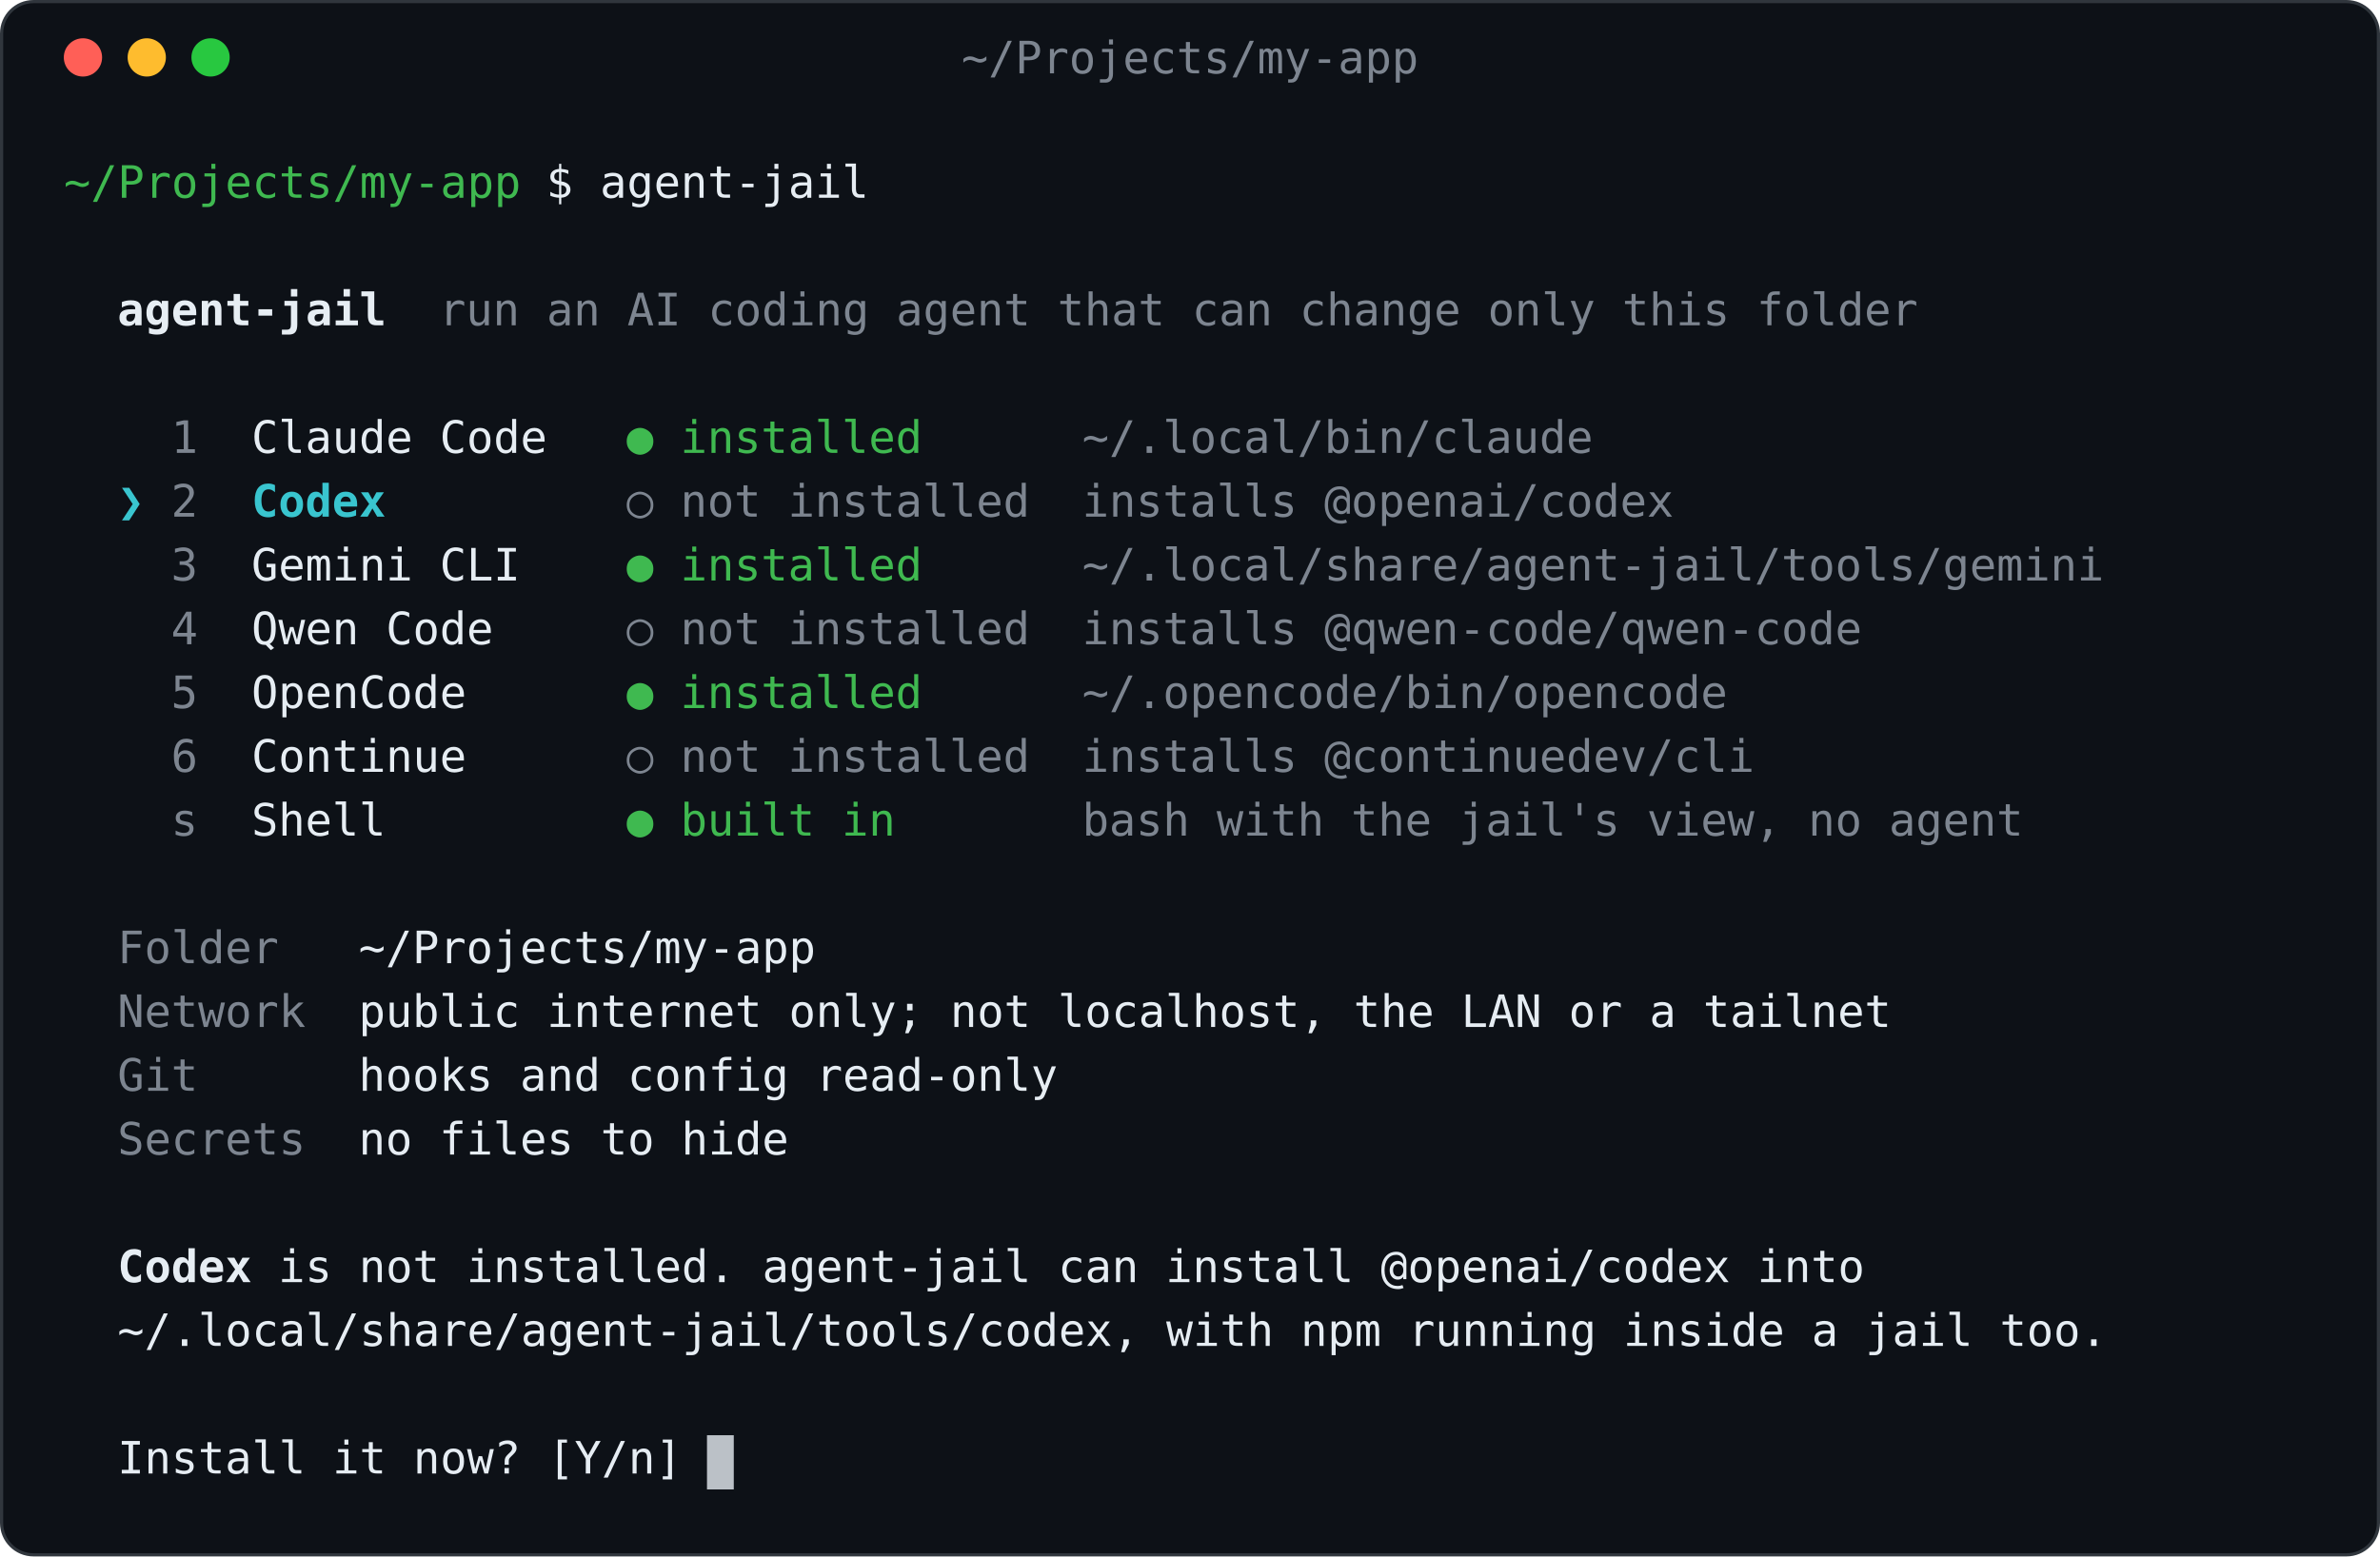
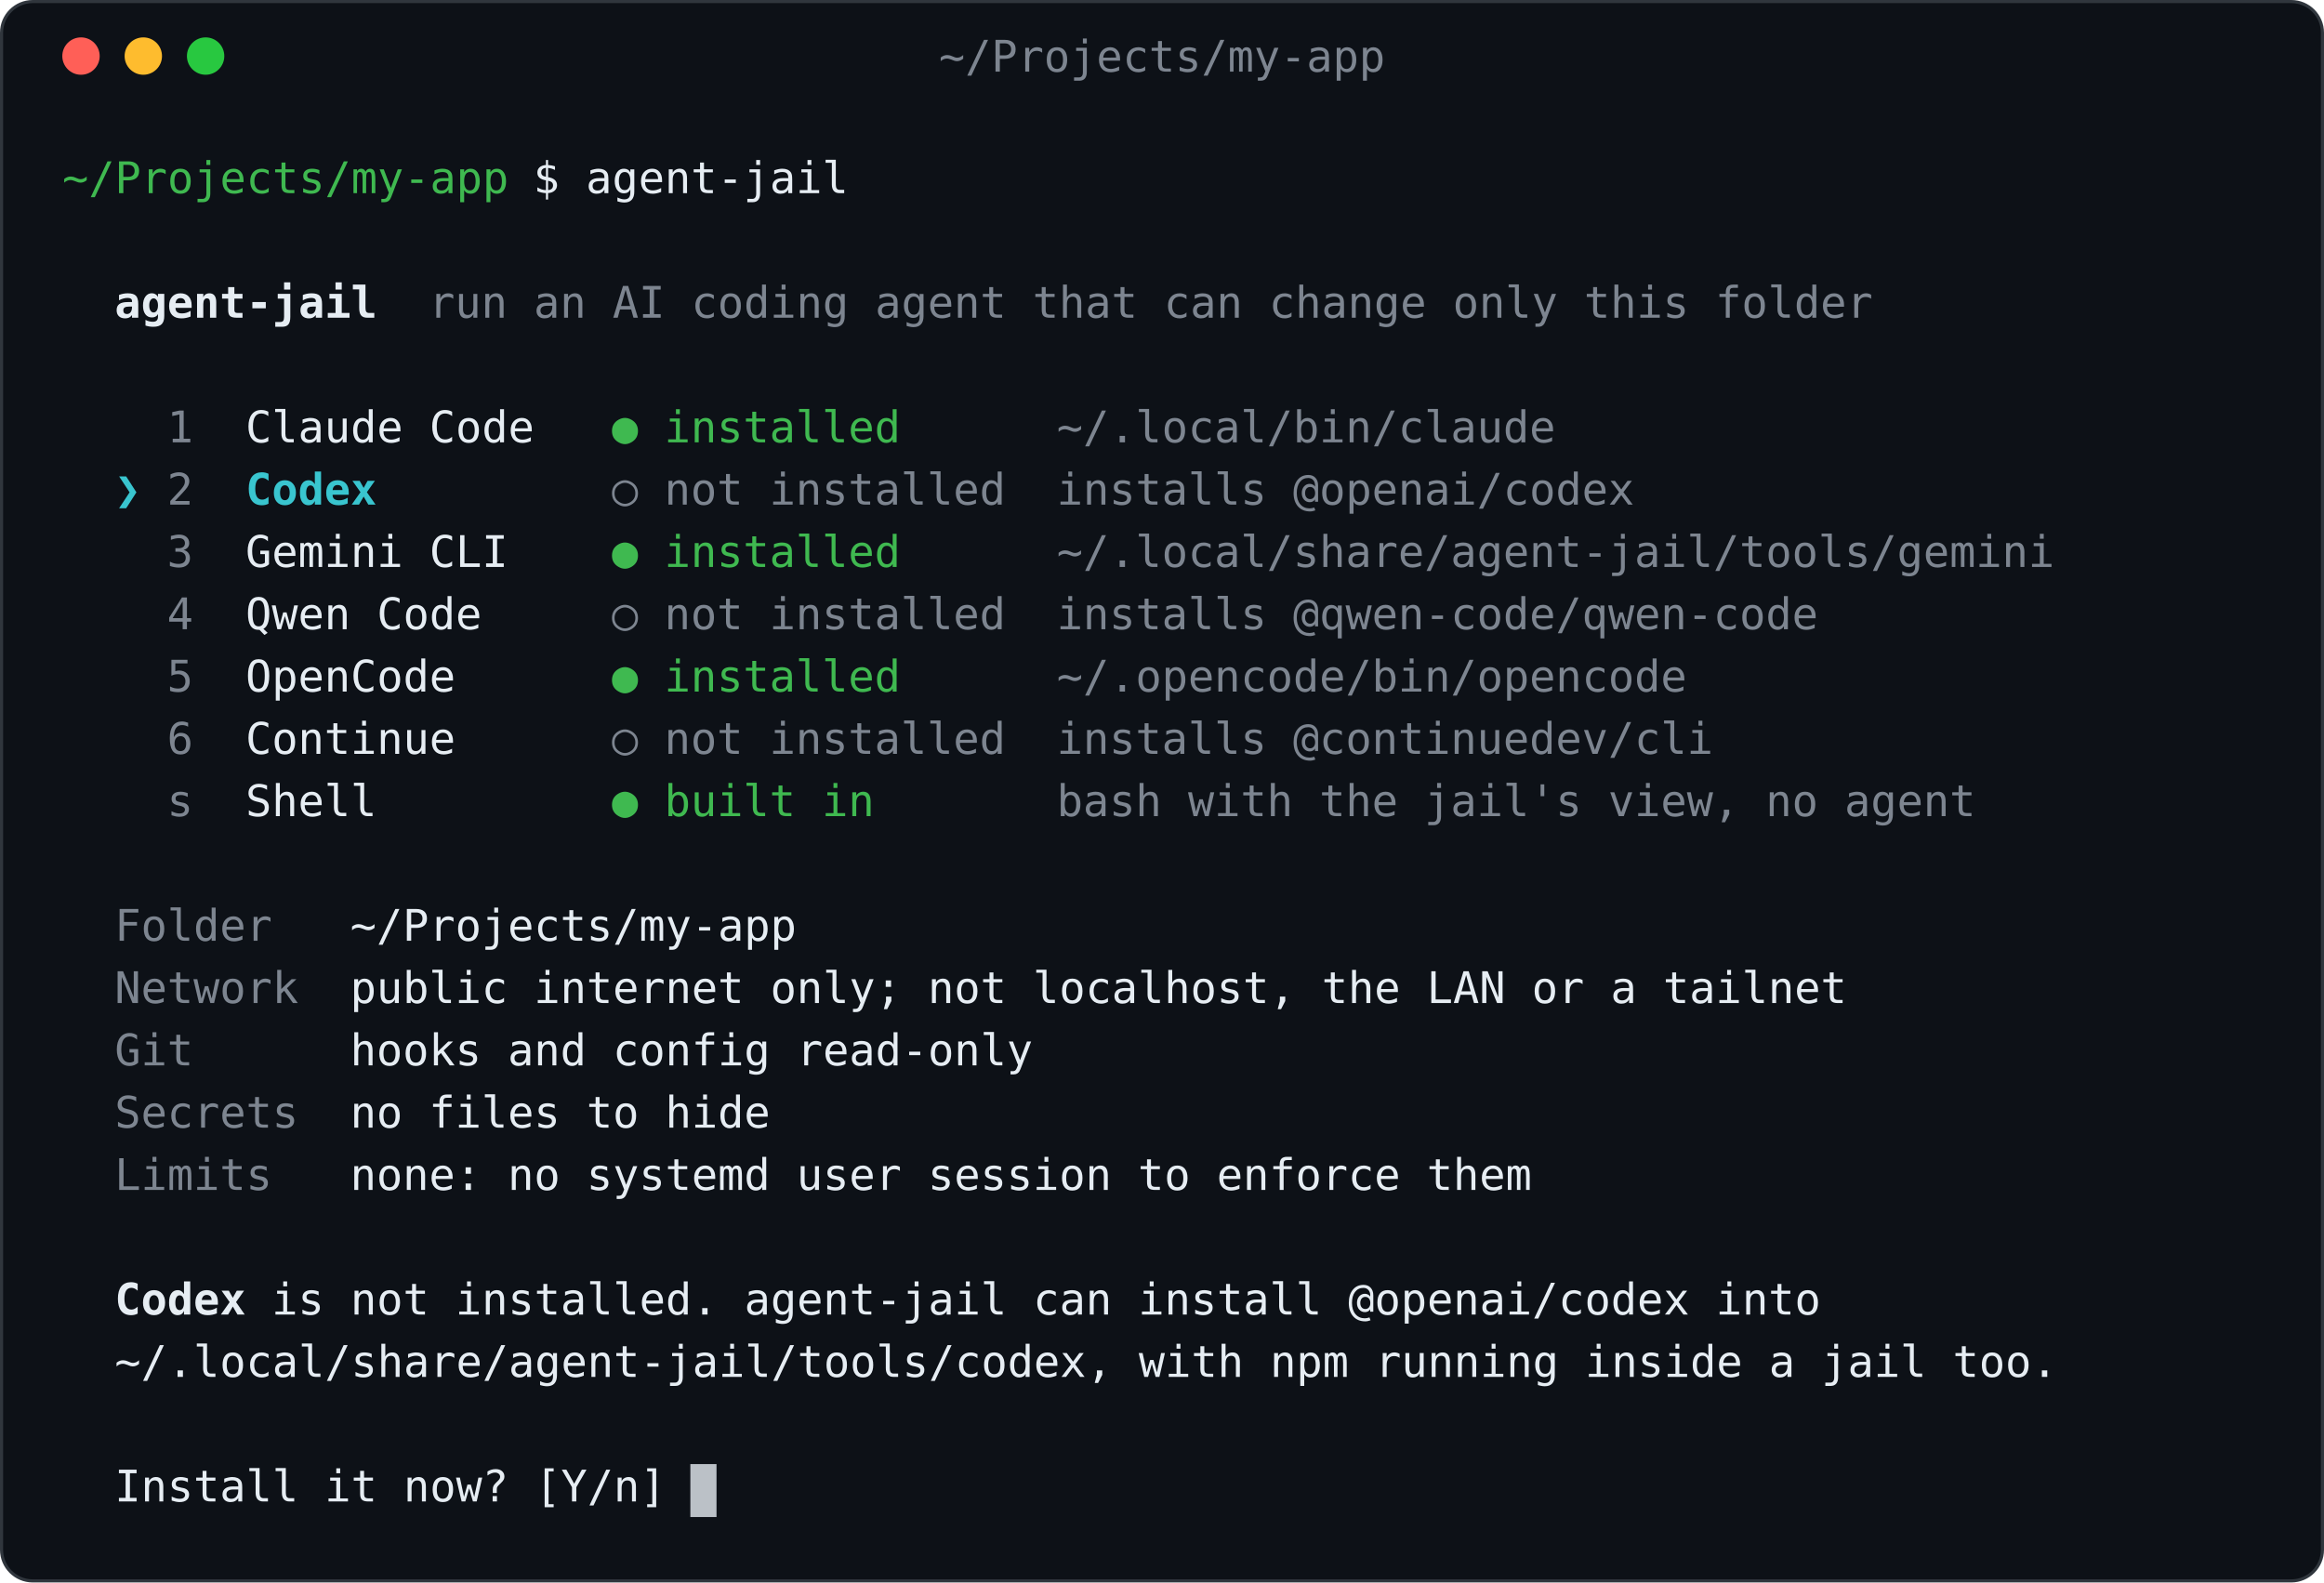
- <svg xmlns="http://www.w3.org/2000/svg" xml:space="preserve" width="746" height="488" viewBox="0 0 746 488" role="img" aria-label="The agent-jail picker: six coding agents, whether each is installed, and an offer to install Codex inside the jail">
+ <svg xmlns="http://www.w3.org/2000/svg" xml:space="preserve" width="746" height="508" viewBox="0 0 746 508" role="img" aria-label="The agent-jail picker: six coding agents, whether each is installed, and an offer to install Codex inside the jail">
  <style>text{font:14px ui-monospace, SFMono-Regular, "SF Mono", Menlo, Consolas, "DejaVu Sans Mono", "Liberation Mono", monospace;fill:#e6edf3;white-space:pre}.bold{font-weight:700}.cdim{fill:#7d8590}.c32{fill:#3fb950}.c36{fill:#39c5cf}</style>
-   <rect x="0.5" y="0.5" width="745" height="487" rx="10" fill="#0d1117" stroke="#30363d" />
+   <rect x="0.5" y="0.5" width="745" height="507" rx="10" fill="#0d1117" stroke="#30363d" />
  <circle cx="26" cy="18" r="6" fill="#ff5f57" />
  <circle cx="46" cy="18" r="6" fill="#febc2e" />
  <circle cx="66" cy="18" r="6" fill="#28c840" />
  <text x="373" y="23" text-anchor="middle" class="cdim">~/Projects/my-app</text>
  <text x="20.0" y="62" class="c32">~/Projects/my-app</text>
  <text x="171.2" y="62">$ agent-jail</text>
  <text x="36.8" y="102" class="bold">agent-jail</text>
  <text x="137.6" y="102" class="cdim">run an AI coding agent that can change only this folder</text>
  <text x="53.6" y="142" class="cdim">1</text>
  <text x="78.8" y="142">Claude Code</text>
  <text x="196.4" y="142" class="c32">● installed</text>
  <text x="339.2" y="142" class="cdim">~/.local/bin/claude</text>
  <text x="36.8" y="162" class="c36">❯</text>
  <text x="53.6" y="162" class="cdim">2</text>
  <text x="78.8" y="162" class="bold c36">Codex</text>
  <text x="196.4" y="162" class="cdim">○ not installed</text>
  <text x="339.2" y="162" class="cdim">installs @openai/codex</text>
  <text x="53.6" y="182" class="cdim">3</text>
  <text x="78.8" y="182">Gemini CLI</text>
  <text x="196.4" y="182" class="c32">● installed</text>
  <text x="339.2" y="182" class="cdim">~/.local/share/agent-jail/tools/gemini</text>
  <text x="53.6" y="202" class="cdim">4</text>
  <text x="78.8" y="202">Qwen Code</text>
  <text x="196.4" y="202" class="cdim">○ not installed</text>
  <text x="339.2" y="202" class="cdim">installs @qwen-code/qwen-code</text>
  <text x="53.6" y="222" class="cdim">5</text>
  <text x="78.8" y="222">OpenCode</text>
  <text x="196.4" y="222" class="c32">● installed</text>
  <text x="339.2" y="222" class="cdim">~/.opencode/bin/opencode</text>
  <text x="53.6" y="242" class="cdim">6</text>
  <text x="78.8" y="242">Continue</text>
  <text x="196.4" y="242" class="cdim">○ not installed</text>
  <text x="339.2" y="242" class="cdim">installs @continuedev/cli</text>
  <text x="53.6" y="262" class="cdim">s</text>
  <text x="78.8" y="262">Shell</text>
  <text x="196.4" y="262" class="c32">● built in</text>
  <text x="339.2" y="262" class="cdim">bash with the jail's view, no agent</text>
  <text x="36.8" y="302" class="cdim">Folder</text>
  <text x="112.4" y="302">~/Projects/my-app</text>
  <text x="36.8" y="322" class="cdim">Network</text>
  <text x="112.4" y="322">public internet only; not localhost, the LAN or a tailnet</text>
  <text x="36.8" y="342" class="cdim">Git</text>
  <text x="112.4" y="342">hooks and config read-only</text>
  <text x="36.8" y="362" class="cdim">Secrets</text>
  <text x="112.4" y="362">no files to hide</text>
-   <text x="36.8" y="402" class="bold">Codex</text>
-   <text x="87.2" y="402">is not installed. agent-jail can install @openai/codex into</text>
-   <text x="36.8" y="422">~/.local/share/agent-jail/tools/codex, with npm running inside a jail too.</text>
-   <text x="36.8" y="462">Install it now? [Y/n]</text>
-   <rect x="221.6" y="450" width="8.4" height="17" fill="#e6edf3" opacity="0.8" />
+   <text x="36.8" y="382" class="cdim">Limits</text>
+   <text x="112.4" y="382">none: no systemd user session to enforce them</text>
+   <text x="36.8" y="422" class="bold">Codex</text>
+   <text x="87.2" y="422">is not installed. agent-jail can install @openai/codex into</text>
+   <text x="36.8" y="442">~/.local/share/agent-jail/tools/codex, with npm running inside a jail too.</text>
+   <text x="36.8" y="482">Install it now? [Y/n]</text>
+   <rect x="221.6" y="470" width="8.4" height="17" fill="#e6edf3" opacity="0.8" />
</svg>
